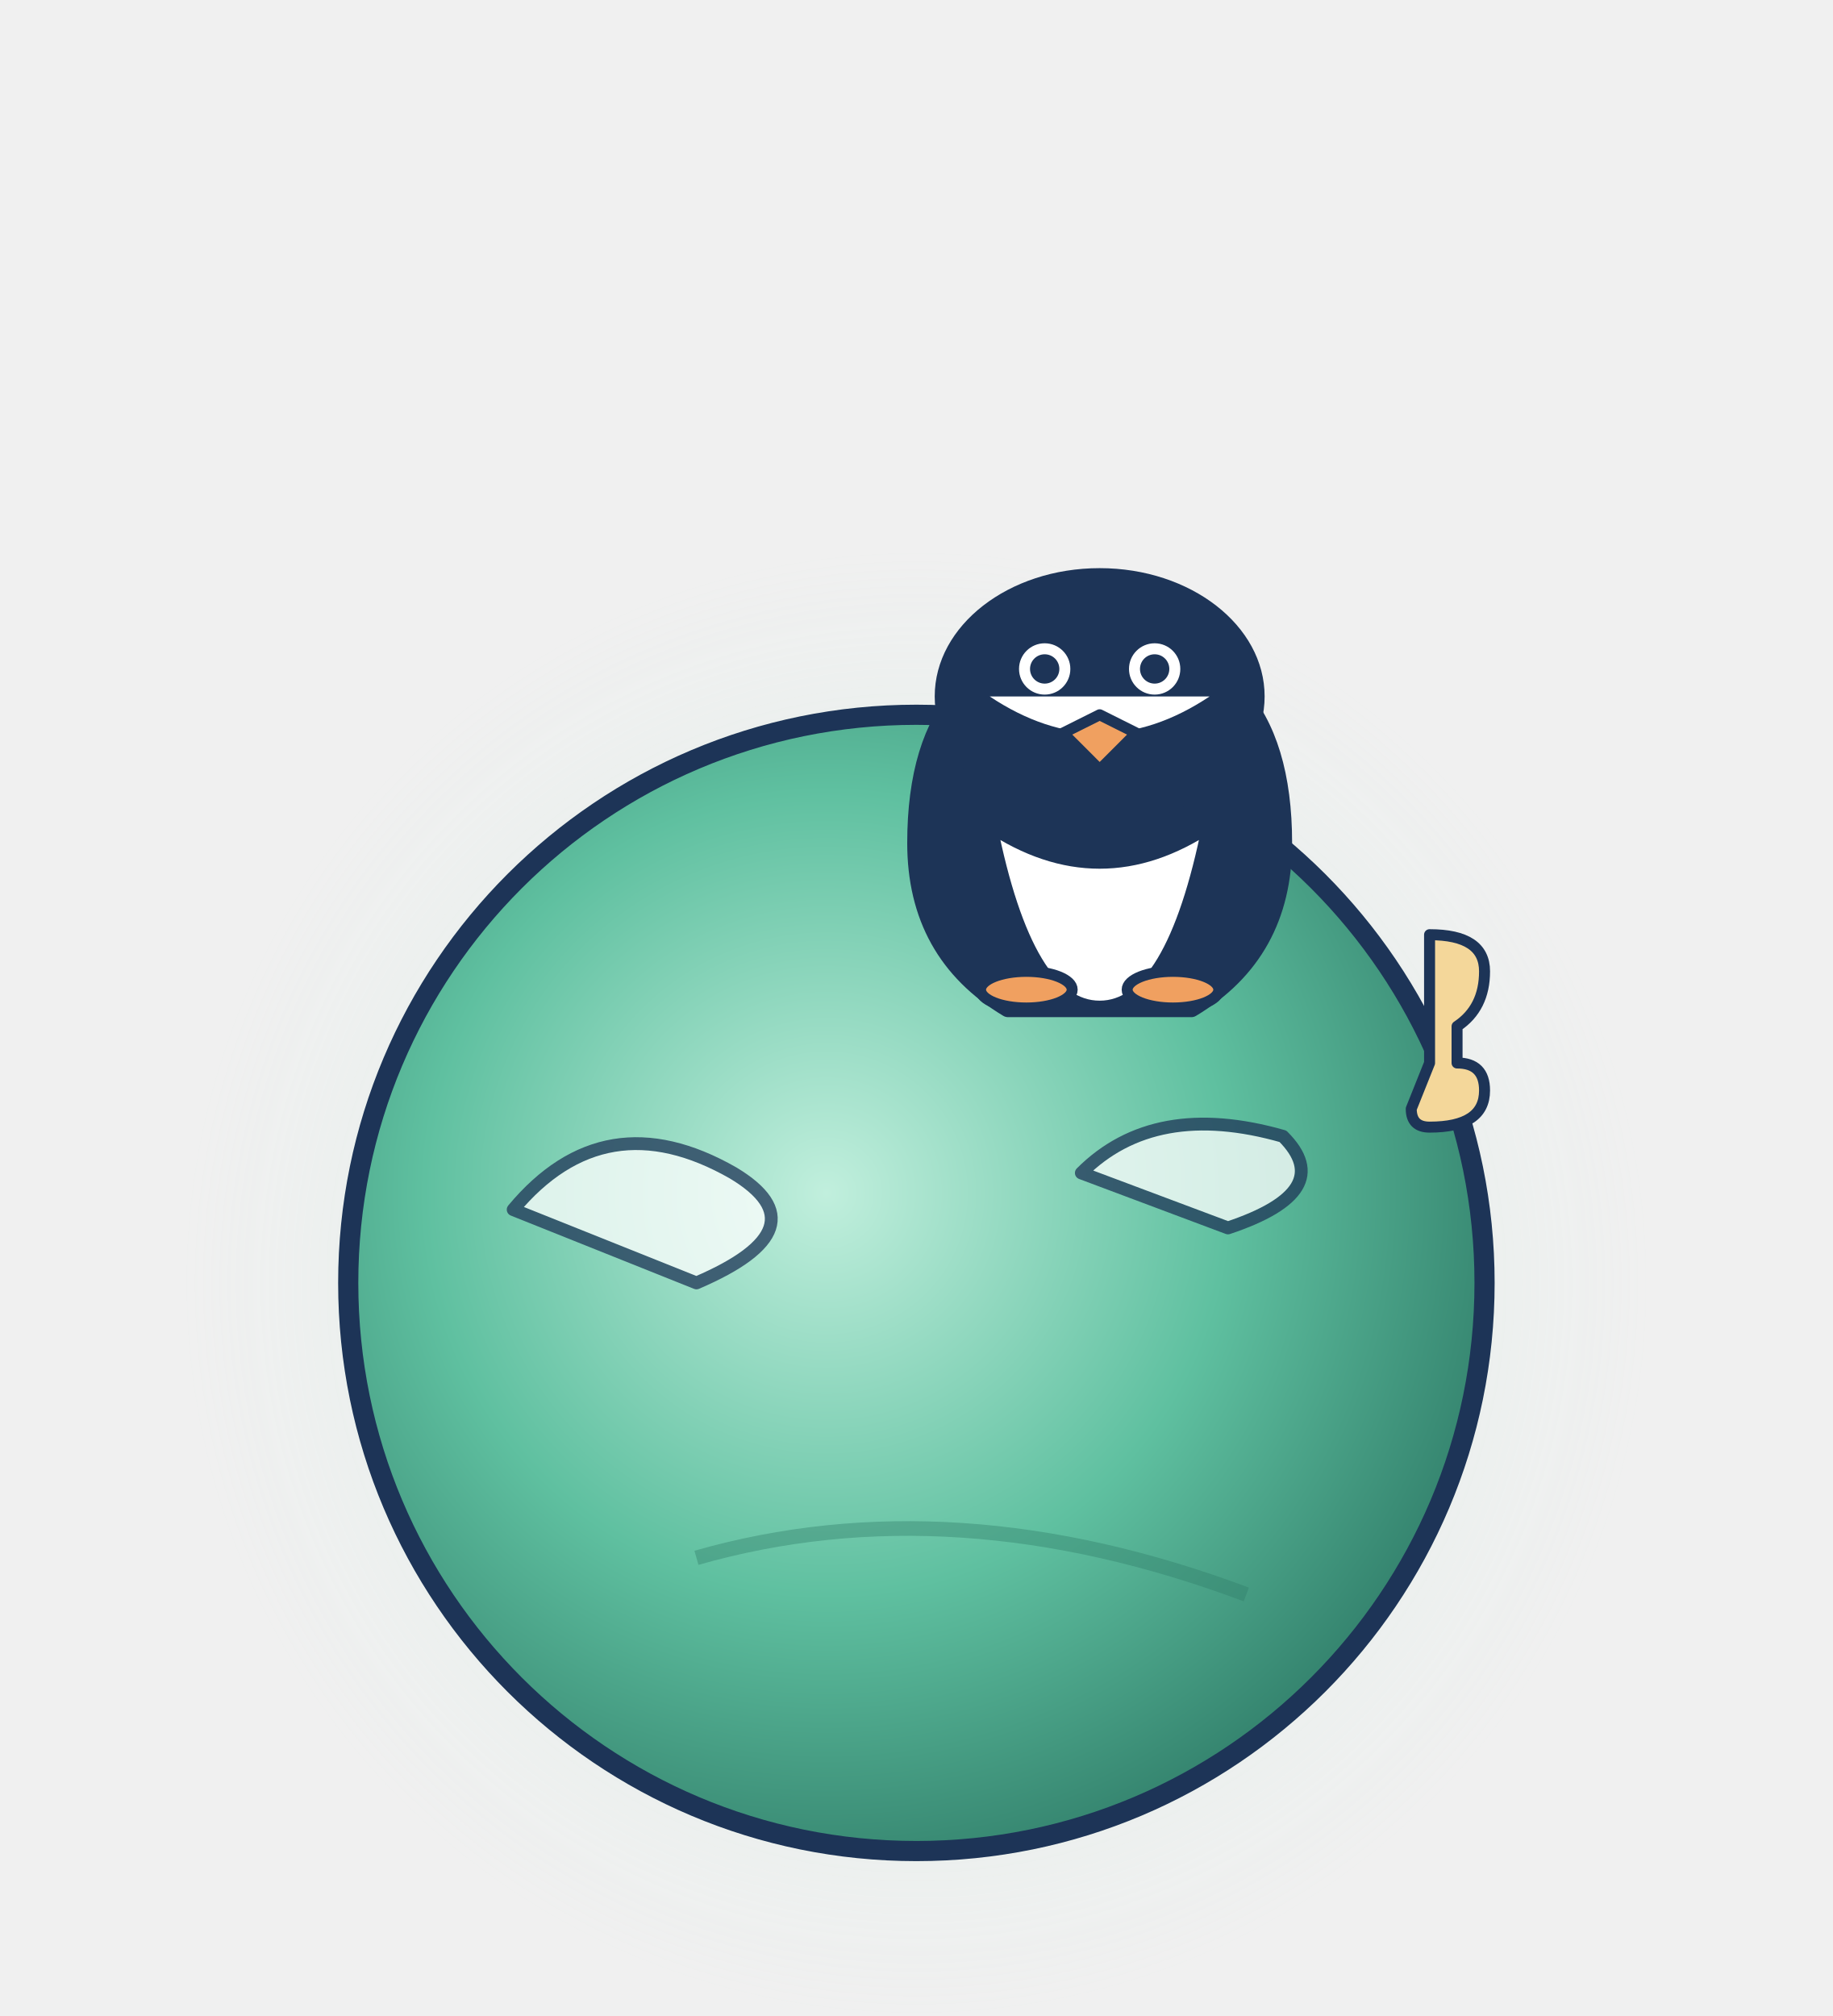
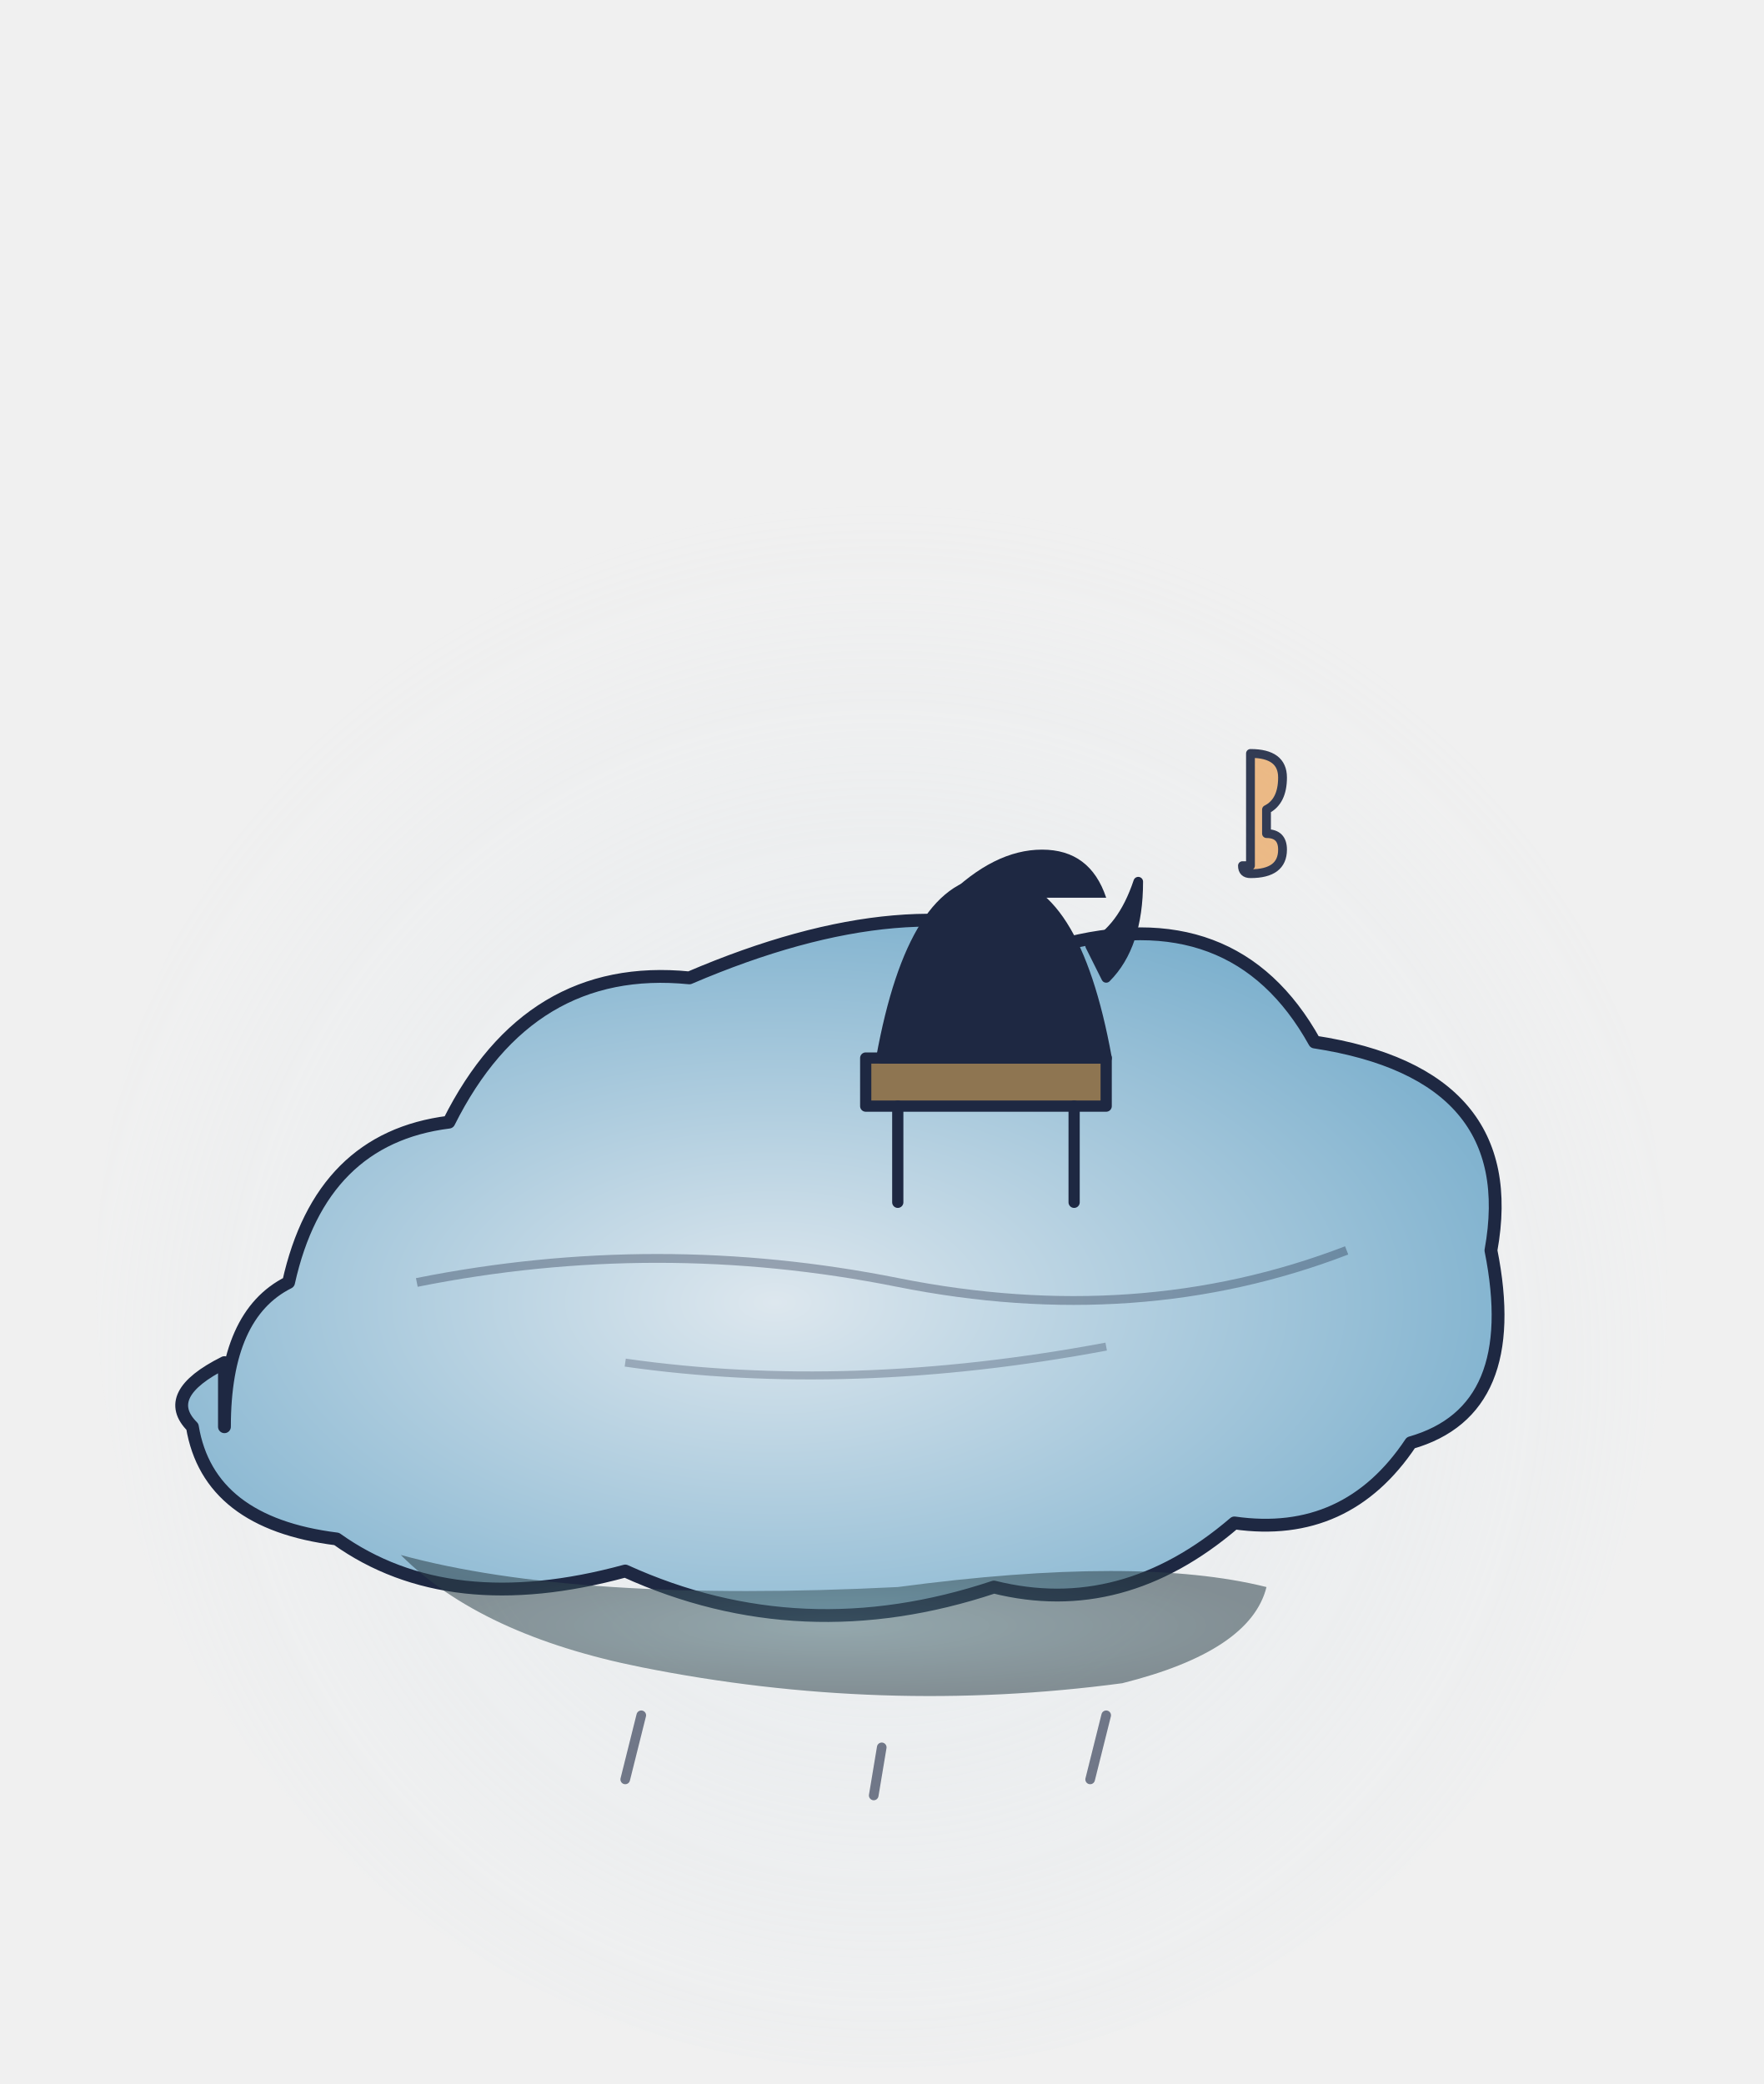
- <svg xmlns="http://www.w3.org/2000/svg" viewBox="0 0 200 220" role="img" aria-label="Emma's planet">
+ <svg xmlns="http://www.w3.org/2000/svg" viewBox="0 0 220 260" role="img" aria-label="Emma's planet">
  <defs>
-     <radialGradient id="emBody" cx="42%" cy="42%" r="65%">
-       <stop offset="0%" stop-color="#C1EFDD" />
-       <stop offset="55%" stop-color="#5FC0A0" />
-       <stop offset="100%" stop-color="#2F7C68" />
+     <radialGradient id="emIce" cx="45%" cy="55%" r="60%">
+       <stop offset="0%" stop-color="#DDE7EE" />
+       <stop offset="100%" stop-color="#7EB1CE" />
    </radialGradient>
-     <radialGradient id="emHalo" cx="50%" cy="50%" r="50%">
-       <stop offset="0%" stop-color="#C1EFDD" stop-opacity="0.35" />
-       <stop offset="100%" stop-color="#C1EFDD" stop-opacity="0" />
+     <radialGradient id="emEarth" cx="50%" cy="50%" r="50%">
+       <stop offset="0%" stop-color="#4C6E76" />
+       <stop offset="100%" stop-color="#2C4048" />
+     </radialGradient>
+     <radialGradient id="emHalo" cx="50%" cy="55%" r="55%">
+       <stop offset="0%" stop-color="#DDE7EE" stop-opacity="0.42" />
+       <stop offset="100%" stop-color="#DDE7EE" stop-opacity="0" />
    </radialGradient>
  </defs>
-   <circle cx="100" cy="140" r="80" fill="url(#emHalo)" />
-   <circle cx="100" cy="140" r="62" fill="url(#emBody)" stroke="#1D3457" stroke-width="2.2" />
-   <path d="M56 132 q10 -12 24 -4 q10 6 -4 12 z" fill="#FFFFFF" stroke="#1D3457" stroke-width="1.4" stroke-linejoin="round" opacity="0.75" />
-   <path d="M118 128 q8 -8 22 -4 q6 6 -6 10 z" fill="#FFFFFF" stroke="#1D3457" stroke-width="1.4" stroke-linejoin="round" opacity="0.75" />
-   <path d="M76 170 q28 -8 60 4" fill="none" stroke="#2F7C68" stroke-width="1.6" opacity="0.4" />
-   <path d="M156 116 l0 -14 q6 0 6 4 q0 4 -3 6 l0 4 q3 0 3 3 q0 4 -6 4 q-2 0 -2 -2 z" fill="#F4D79A" stroke="#1D3457" stroke-width="1.2" stroke-linejoin="round" />
-   <path d="M100 92 q0 -22 20 -22 q20 0 20 22 q0 12 -10 18 l -20 0 q -10 -6 -10 -18 z" fill="#1D3457" stroke="#1D3457" stroke-width="2" stroke-linejoin="round" />
-   <path d="M108 90 q12 8 24 0 q-4 20 -12 20 q-8 0 -12 -20 z" fill="#FFFFFF" stroke="#1D3457" stroke-width="1.6" stroke-linejoin="round" />
-   <ellipse cx="120" cy="76" rx="18" ry="14" fill="#1D3457" />
-   <path d="M108 76 q12 8 24 0" fill="#FFFFFF" />
-   <circle cx="114" cy="73" r="2.8" fill="#FFFFFF" />
-   <circle cx="126" cy="73" r="2.8" fill="#FFFFFF" />
-   <circle cx="114" cy="73" r="1.6" fill="#1D3457" />
-   <circle cx="126" cy="73" r="1.6" fill="#1D3457" />
-   <path d="M116 80 l4 4 l4 -4 l-4 -2 z" fill="#F0A060" stroke="#1D3457" stroke-width="1.2" stroke-linejoin="round" />
-   <ellipse cx="112" cy="108" rx="5" ry="2" fill="#F0A060" stroke="#1D3457" stroke-width="1.2" />
-   <ellipse cx="128" cy="108" rx="5" ry="2" fill="#F0A060" stroke="#1D3457" stroke-width="1.2" />
+   <circle cx="110" cy="160" r="98" fill="url(#emHalo)" />
+   <path d="M28 178            q0 -14 8 -18            q4 -18 20 -20            q10 -20 30 -18            q28 -12 46 -4            q22 -6 32 12            q26 4 22 26            q4 20 -10 24            q-8 12 -22 10            q-14 12 -30 8            q-24 8 -46 -2            q-22 6 -36 -4            q-16 -2 -18 -14            q-4 -4 4 -8 z" fill="url(#emIce)" stroke="#1E2842" stroke-width="1.6" stroke-linejoin="round" />
+   <path d="M50 194 q22 6 62 4 q30 -4 46 0 q-2 8 -18 12 q-30 4 -60 -2 q-20 -4 -30 -14 z" fill="url(#emEarth)" opacity="0.55" />
+   <path d="M80 214 l -2 8" stroke="#1E2842" stroke-width="1.2" stroke-linecap="round" opacity="0.6" />
+   <path d="M110 218 l -1 6" stroke="#1E2842" stroke-width="1.2" stroke-linecap="round" opacity="0.6" />
+   <path d="M138 214 l -2 8" stroke="#1E2842" stroke-width="1.2" stroke-linecap="round" opacity="0.6" />
+   <path d="M52 160 q30 -6 60 0 q30 6 56 -4" fill="none" stroke="#1E2842" stroke-width="1.1" opacity="0.35" />
+   <path d="M78 170 q28 4 60 -2" fill="none" stroke="#1E2842" stroke-width="1" opacity="0.28" />
+   <rect x="108" y="132" width="30" height="6" fill="#8E7551" stroke="#1E2842" stroke-width="1.4" stroke-linejoin="round" />
+   <path d="M112 138 l 0 12" stroke="#1E2842" stroke-width="1.4" stroke-linecap="round" />
+   <path d="M134 138 l 0 12" stroke="#1E2842" stroke-width="1.4" stroke-linecap="round" />
+   <path d="M110 132 q4 -22 14 -22 q10 0 14 22 z" fill="#1E2842" stroke="#1E2842" stroke-width="1.4" stroke-linejoin="round" />
+   <path d="M136 118 q4 -2 6 -8 q0 8 -4 12 z" fill="#1E2842" stroke="#1E2842" stroke-width="1.2" stroke-linejoin="round" />
+   <path d="M118 112 q6 -6 12 -6 q6 0 8 6 z" fill="#1E2842" />
+   <path d="M156 108 l 0 -14 q4 0 4 3 q0 3 -2 4 l 0 3 q2 0 2 2 q0 3 -4 3 q-1 0 -1 -1 z" fill="#EBB47A" stroke="#1E2842" stroke-width="1.1" stroke-linejoin="round" opacity="0.9" />
</svg>
